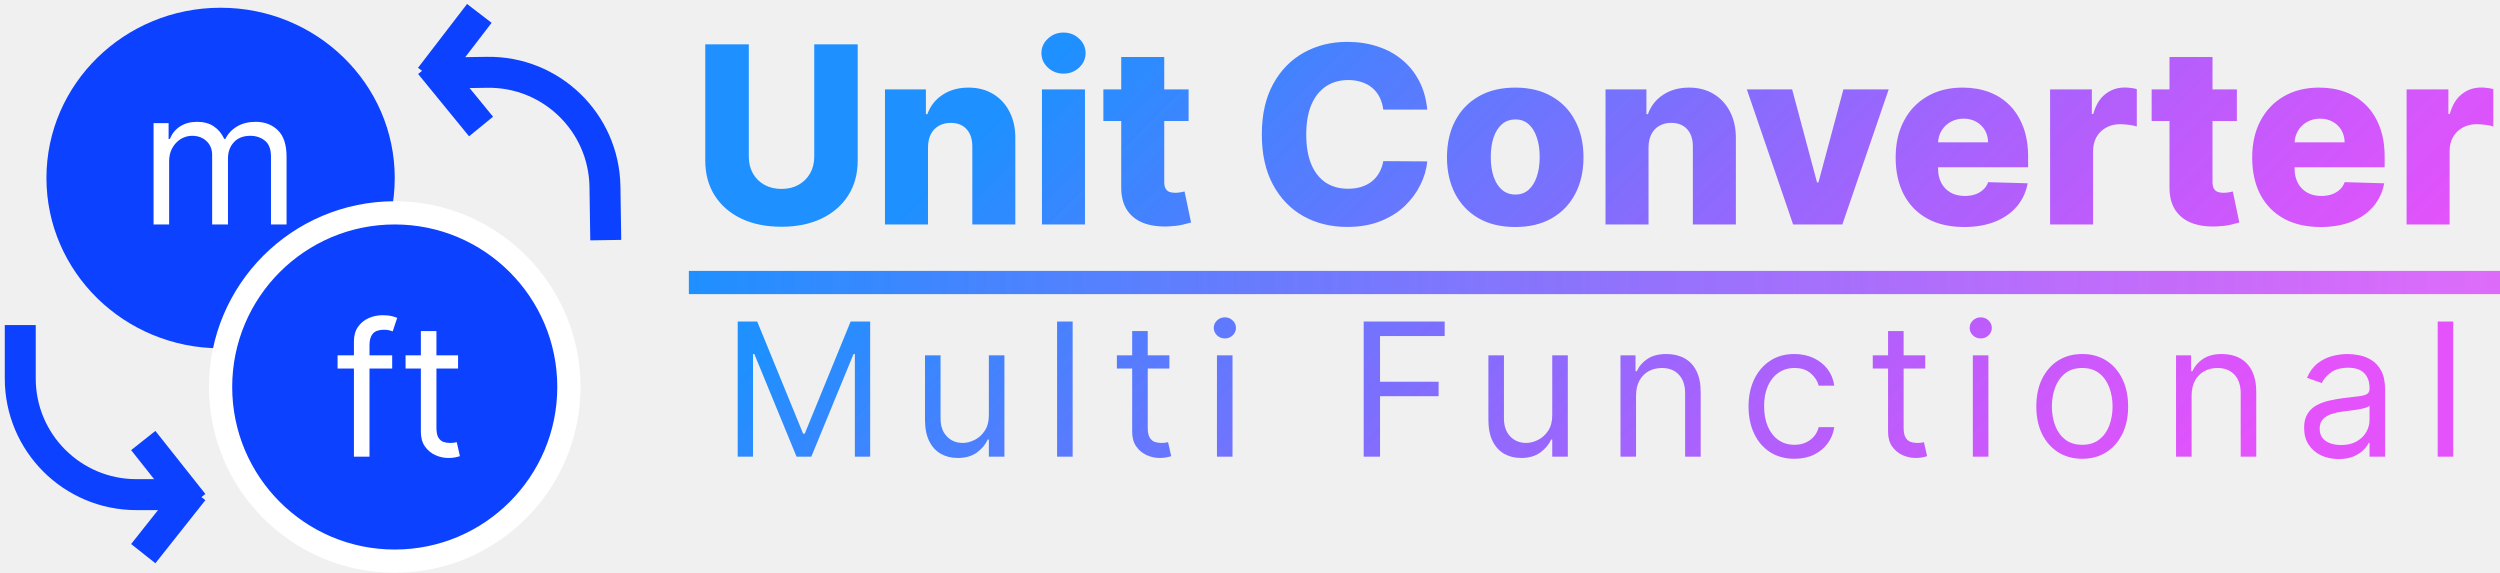
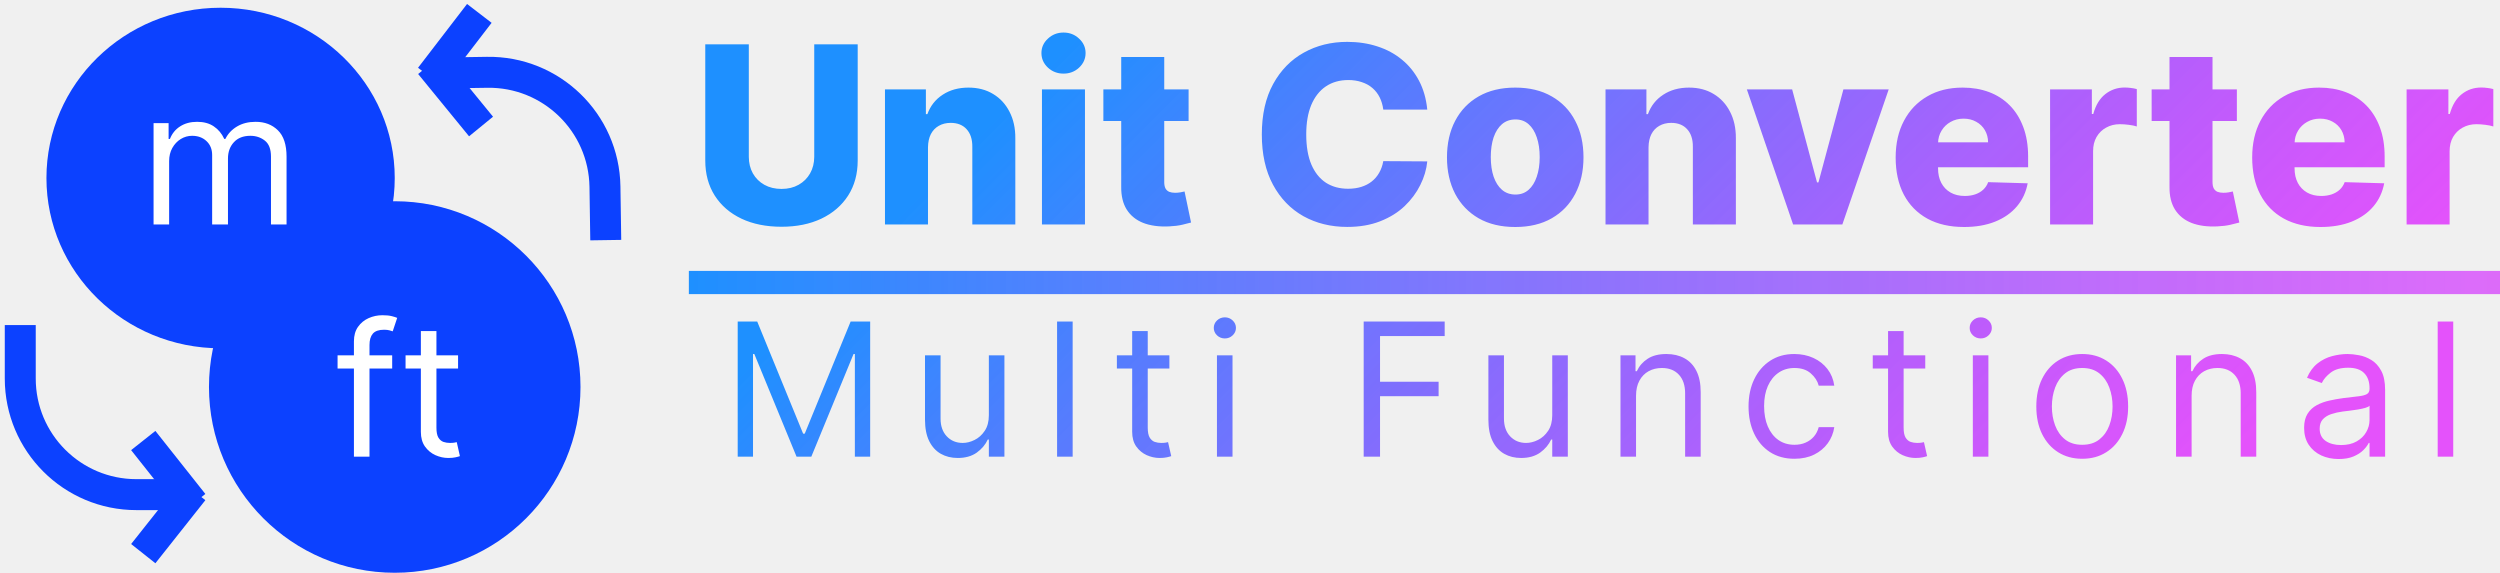
<svg xmlns="http://www.w3.org/2000/svg" width="323" height="74" viewBox="0 0 323 74" fill="none">
  <path d="M105.2 5.727H110.814V20.739C110.814 22.474 110.401 23.985 109.575 25.273C108.75 26.553 107.598 27.546 106.121 28.25C104.643 28.947 102.928 29.296 100.973 29.296C98.996 29.296 97.269 28.947 95.791 28.25C94.314 27.546 93.166 26.553 92.348 25.273C91.53 23.985 91.121 22.474 91.121 20.739V5.727H96.746V20.25C96.746 21.053 96.92 21.769 97.269 22.398C97.624 23.026 98.121 23.519 98.757 23.875C99.394 24.231 100.132 24.409 100.973 24.409C101.814 24.409 102.549 24.231 103.178 23.875C103.814 23.519 104.31 23.026 104.666 22.398C105.022 21.769 105.2 21.053 105.2 20.25V5.727ZM119.896 19.046V29H114.339V11.546H119.624V14.75H119.817C120.203 13.682 120.862 12.845 121.794 12.239C122.726 11.625 123.836 11.318 125.124 11.318C126.351 11.318 127.415 11.595 128.317 12.148C129.226 12.693 129.93 13.458 130.43 14.443C130.938 15.421 131.188 16.564 131.18 17.875V29H125.624V18.966C125.631 17.996 125.385 17.239 124.885 16.693C124.393 16.148 123.707 15.875 122.828 15.875C122.245 15.875 121.73 16.004 121.283 16.261C120.843 16.511 120.502 16.871 120.26 17.341C120.025 17.811 119.904 18.379 119.896 19.046ZM134.621 29V11.546H140.178V29H134.621ZM137.405 9.511C136.625 9.511 135.954 9.254 135.393 8.739C134.833 8.216 134.553 7.587 134.553 6.852C134.553 6.125 134.833 5.504 135.393 4.989C135.954 4.466 136.625 4.205 137.405 4.205C138.193 4.205 138.863 4.466 139.416 4.989C139.977 5.504 140.257 6.125 140.257 6.852C140.257 7.587 139.977 8.216 139.416 8.739C138.863 9.254 138.193 9.511 137.405 9.511ZM153.567 11.546V15.636H142.555V11.546H153.567ZM144.862 7.364H150.419V23.511C150.419 23.852 150.472 24.129 150.578 24.341C150.692 24.546 150.855 24.693 151.067 24.784C151.279 24.867 151.533 24.909 151.828 24.909C152.04 24.909 152.264 24.89 152.499 24.852C152.741 24.807 152.923 24.769 153.044 24.739L153.885 28.75C153.62 28.826 153.245 28.921 152.76 29.034C152.283 29.148 151.711 29.22 151.044 29.25C149.741 29.311 148.624 29.159 147.692 28.796C146.768 28.424 146.059 27.849 145.567 27.068C145.082 26.288 144.847 25.307 144.862 24.125V7.364ZM184.402 14.159H178.72C178.644 13.576 178.489 13.049 178.254 12.579C178.019 12.11 177.709 11.708 177.322 11.375C176.936 11.042 176.478 10.788 175.947 10.614C175.425 10.432 174.845 10.341 174.209 10.341C173.08 10.341 172.107 10.617 171.288 11.171C170.478 11.723 169.853 12.523 169.413 13.568C168.982 14.614 168.766 15.879 168.766 17.364C168.766 18.909 168.985 20.204 169.425 21.25C169.872 22.288 170.497 23.072 171.3 23.602C172.11 24.125 173.069 24.386 174.175 24.386C174.796 24.386 175.36 24.307 175.868 24.148C176.383 23.989 176.834 23.758 177.22 23.454C177.614 23.144 177.936 22.769 178.186 22.329C178.444 21.883 178.622 21.379 178.72 20.818L184.402 20.852C184.304 21.883 184.004 22.898 183.504 23.898C183.012 24.898 182.334 25.811 181.47 26.636C180.607 27.454 179.554 28.106 178.311 28.591C177.076 29.076 175.66 29.318 174.061 29.318C171.955 29.318 170.069 28.856 168.402 27.932C166.743 27 165.432 25.644 164.47 23.864C163.508 22.083 163.027 19.917 163.027 17.364C163.027 14.803 163.516 12.633 164.493 10.852C165.47 9.072 166.792 7.72 168.459 6.795C170.125 5.871 171.993 5.409 174.061 5.409C175.47 5.409 176.773 5.606 177.97 6C179.167 6.386 180.22 6.955 181.129 7.705C182.038 8.447 182.777 9.36 183.345 10.443C183.913 11.527 184.266 12.765 184.402 14.159ZM195.768 29.329C193.935 29.329 192.359 28.954 191.041 28.204C189.731 27.447 188.719 26.394 188.007 25.046C187.303 23.689 186.95 22.117 186.95 20.329C186.95 18.534 187.303 16.962 188.007 15.614C188.719 14.258 189.731 13.204 191.041 12.454C192.359 11.697 193.935 11.318 195.768 11.318C197.602 11.318 199.174 11.697 200.484 12.454C201.803 13.204 202.814 14.258 203.518 15.614C204.231 16.962 204.587 18.534 204.587 20.329C204.587 22.117 204.231 23.689 203.518 25.046C202.814 26.394 201.803 27.447 200.484 28.204C199.174 28.954 197.602 29.329 195.768 29.329ZM195.803 25.136C196.469 25.136 197.034 24.932 197.496 24.523C197.958 24.114 198.31 23.546 198.553 22.818C198.803 22.091 198.928 21.25 198.928 20.296C198.928 19.326 198.803 18.477 198.553 17.75C198.31 17.023 197.958 16.454 197.496 16.046C197.034 15.636 196.469 15.432 195.803 15.432C195.113 15.432 194.53 15.636 194.053 16.046C193.583 16.454 193.223 17.023 192.973 17.75C192.731 18.477 192.609 19.326 192.609 20.296C192.609 21.25 192.731 22.091 192.973 22.818C193.223 23.546 193.583 24.114 194.053 24.523C194.53 24.932 195.113 25.136 195.803 25.136ZM212.99 19.046V29H207.433V11.546H212.717V14.75H212.911C213.297 13.682 213.956 12.845 214.888 12.239C215.82 11.625 216.929 11.318 218.217 11.318C219.445 11.318 220.509 11.595 221.411 12.148C222.32 12.693 223.024 13.458 223.524 14.443C224.032 15.421 224.282 16.564 224.274 17.875V29H218.717V18.966C218.725 17.996 218.479 17.239 217.979 16.693C217.486 16.148 216.801 15.875 215.922 15.875C215.339 15.875 214.823 16.004 214.376 16.261C213.937 16.511 213.596 16.871 213.354 17.341C213.119 17.811 212.998 18.379 212.99 19.046ZM244.021 11.546L238.033 29H231.669L225.692 11.546H231.544L234.76 23.568H234.942L238.169 11.546H244.021ZM253.749 29.329C251.923 29.329 250.347 28.97 249.021 28.25C247.703 27.523 246.688 26.489 245.976 25.148C245.271 23.799 244.919 22.197 244.919 20.341C244.919 18.538 245.275 16.962 245.987 15.614C246.699 14.258 247.703 13.204 248.999 12.454C250.294 11.697 251.821 11.318 253.578 11.318C254.821 11.318 255.957 11.511 256.987 11.898C258.018 12.284 258.908 12.856 259.658 13.614C260.408 14.371 260.991 15.307 261.408 16.421C261.824 17.526 262.033 18.796 262.033 20.227V21.614H246.862V18.386H256.862C256.855 17.796 256.714 17.269 256.442 16.807C256.169 16.345 255.794 15.985 255.317 15.727C254.847 15.462 254.305 15.329 253.692 15.329C253.071 15.329 252.514 15.47 252.021 15.75C251.529 16.023 251.139 16.398 250.851 16.875C250.563 17.345 250.411 17.879 250.396 18.477V21.761C250.396 22.474 250.536 23.099 250.817 23.636C251.097 24.167 251.495 24.579 252.01 24.875C252.525 25.171 253.139 25.318 253.851 25.318C254.343 25.318 254.79 25.25 255.192 25.114C255.593 24.977 255.938 24.776 256.226 24.511C256.514 24.246 256.73 23.921 256.874 23.534L261.976 23.682C261.764 24.826 261.298 25.822 260.578 26.671C259.866 27.511 258.93 28.167 257.771 28.636C256.612 29.099 255.271 29.329 253.749 29.329ZM264.871 29V11.546H270.268V14.727H270.45C270.768 13.576 271.287 12.72 272.007 12.159C272.727 11.591 273.564 11.307 274.518 11.307C274.776 11.307 275.041 11.326 275.314 11.364C275.587 11.394 275.84 11.443 276.075 11.511V16.341C275.81 16.25 275.462 16.178 275.03 16.125C274.606 16.072 274.227 16.046 273.893 16.046C273.234 16.046 272.64 16.193 272.109 16.489C271.587 16.776 271.174 17.182 270.871 17.704C270.575 18.22 270.428 18.826 270.428 19.523V29H264.871ZM289.004 11.546V15.636H277.993V11.546H289.004ZM280.3 7.364H285.857V23.511C285.857 23.852 285.91 24.129 286.016 24.341C286.129 24.546 286.292 24.693 286.504 24.784C286.716 24.867 286.97 24.909 287.266 24.909C287.478 24.909 287.701 24.89 287.936 24.852C288.179 24.807 288.36 24.769 288.482 24.739L289.322 28.75C289.057 28.826 288.682 28.921 288.197 29.034C287.72 29.148 287.148 29.22 286.482 29.25C285.179 29.311 284.061 29.159 283.129 28.796C282.205 28.424 281.497 27.849 281.004 27.068C280.519 26.288 280.285 25.307 280.3 24.125V7.364ZM299.811 29.329C297.985 29.329 296.41 28.97 295.084 28.25C293.766 27.523 292.75 26.489 292.038 25.148C291.334 23.799 290.982 22.197 290.982 20.341C290.982 18.538 291.338 16.962 292.05 15.614C292.762 14.258 293.766 13.204 295.061 12.454C296.357 11.697 297.883 11.318 299.641 11.318C300.883 11.318 302.019 11.511 303.05 11.898C304.08 12.284 304.97 12.856 305.72 13.614C306.47 14.371 307.054 15.307 307.47 16.421C307.887 17.526 308.095 18.796 308.095 20.227V21.614H292.925V18.386H302.925C302.917 17.796 302.777 17.269 302.504 16.807C302.232 16.345 301.857 15.985 301.379 15.727C300.91 15.462 300.368 15.329 299.754 15.329C299.133 15.329 298.576 15.47 298.084 15.75C297.591 16.023 297.201 16.398 296.913 16.875C296.625 17.345 296.474 17.879 296.459 18.477V21.761C296.459 22.474 296.599 23.099 296.879 23.636C297.16 24.167 297.557 24.579 298.072 24.875C298.588 25.171 299.201 25.318 299.913 25.318C300.406 25.318 300.853 25.25 301.254 25.114C301.656 24.977 302 24.776 302.288 24.511C302.576 24.246 302.792 23.921 302.936 23.534L308.038 23.682C307.826 24.826 307.36 25.822 306.641 26.671C305.929 27.511 304.993 28.167 303.834 28.636C302.675 29.099 301.334 29.329 299.811 29.329ZM310.933 29V11.546H316.331V14.727H316.513C316.831 13.576 317.35 12.72 318.07 12.159C318.789 11.591 319.626 11.307 320.581 11.307C320.839 11.307 321.104 11.326 321.376 11.364C321.649 11.394 321.903 11.443 322.138 11.511V16.341C321.873 16.25 321.524 16.178 321.092 16.125C320.668 16.072 320.289 16.046 319.956 16.046C319.297 16.046 318.702 16.193 318.172 16.489C317.649 16.776 317.236 17.182 316.933 17.704C316.638 18.22 316.49 18.826 316.49 19.523V29H310.933ZM95.311 41.545H97.834L103.766 56.034H103.97L109.902 41.545H112.425V59H110.448V45.739H110.277L104.823 59H102.914L97.459 45.739H97.289V59H95.311V41.545ZM127.76 53.648V45.909H129.771V59H127.76V56.784H127.624C127.317 57.449 126.84 58.014 126.192 58.48C125.544 58.94 124.726 59.17 123.737 59.17C122.919 59.17 122.192 58.992 121.556 58.633C120.919 58.27 120.419 57.724 120.056 56.997C119.692 56.264 119.51 55.341 119.51 54.227V45.909H121.521V54.091C121.521 55.045 121.789 55.807 122.323 56.375C122.862 56.943 123.55 57.227 124.385 57.227C124.885 57.227 125.394 57.099 125.911 56.844C126.433 56.588 126.871 56.196 127.223 55.668C127.581 55.139 127.76 54.466 127.76 53.648ZM138.587 41.545V59H136.575V41.545H138.587ZM151.084 45.909V47.614H144.3V45.909H151.084ZM146.277 42.773H148.288V55.25C148.288 55.818 148.371 56.244 148.536 56.528C148.706 56.807 148.922 56.994 149.183 57.091C149.45 57.182 149.732 57.227 150.027 57.227C150.249 57.227 150.431 57.216 150.573 57.193C150.715 57.165 150.828 57.142 150.913 57.125L151.323 58.932C151.186 58.983 150.996 59.034 150.752 59.085C150.507 59.142 150.198 59.17 149.823 59.17C149.254 59.17 148.698 59.048 148.152 58.804C147.612 58.56 147.163 58.188 146.806 57.688C146.453 57.188 146.277 56.557 146.277 55.795V42.773ZM157.23 59V45.909H159.241V59H157.23ZM158.252 43.727C157.86 43.727 157.522 43.594 157.238 43.327C156.96 43.06 156.82 42.739 156.82 42.364C156.82 41.989 156.96 41.668 157.238 41.401C157.522 41.133 157.86 41 158.252 41C158.644 41 158.98 41.133 159.258 41.401C159.542 41.668 159.684 41.989 159.684 42.364C159.684 42.739 159.542 43.06 159.258 43.327C158.98 43.594 158.644 43.727 158.252 43.727ZM176.188 59V41.545H186.653V43.42H178.301V49.318H185.869V51.193H178.301V59H176.188ZM200.55 53.648V45.909H202.562V59H200.55V56.784H200.414C200.107 57.449 199.63 58.014 198.982 58.48C198.335 58.94 197.516 59.17 196.528 59.17C195.71 59.17 194.982 58.992 194.346 58.633C193.71 58.27 193.21 57.724 192.846 56.997C192.482 56.264 192.3 55.341 192.3 54.227V45.909H194.312V54.091C194.312 55.045 194.579 55.807 195.113 56.375C195.653 56.943 196.34 57.227 197.175 57.227C197.675 57.227 198.184 57.099 198.701 56.844C199.224 56.588 199.661 56.196 200.014 55.668C200.371 55.139 200.55 54.466 200.55 53.648ZM211.377 51.125V59H209.366V45.909H211.309V47.955H211.479C211.786 47.29 212.252 46.756 212.877 46.352C213.502 45.943 214.309 45.739 215.298 45.739C216.184 45.739 216.96 45.92 217.624 46.284C218.289 46.642 218.806 47.188 219.175 47.92C219.545 48.648 219.729 49.568 219.729 50.682V59H217.718V50.818C217.718 49.79 217.451 48.989 216.917 48.415C216.383 47.835 215.65 47.545 214.718 47.545C214.076 47.545 213.502 47.685 212.996 47.963C212.496 48.242 212.102 48.648 211.812 49.182C211.522 49.716 211.377 50.364 211.377 51.125ZM231.843 59.273C230.616 59.273 229.559 58.983 228.673 58.403C227.786 57.824 227.104 57.026 226.627 56.008C226.15 54.992 225.911 53.83 225.911 52.523C225.911 51.193 226.155 50.02 226.644 49.003C227.138 47.98 227.826 47.182 228.707 46.608C229.593 46.028 230.627 45.739 231.809 45.739C232.729 45.739 233.559 45.909 234.298 46.25C235.036 46.591 235.641 47.068 236.113 47.682C236.584 48.295 236.877 49.011 236.991 49.83H234.979C234.826 49.233 234.485 48.705 233.957 48.244C233.434 47.778 232.729 47.545 231.843 47.545C231.059 47.545 230.371 47.75 229.78 48.159C229.195 48.562 228.738 49.133 228.408 49.872C228.084 50.605 227.923 51.466 227.923 52.455C227.923 53.466 228.082 54.347 228.4 55.097C228.724 55.847 229.178 56.429 229.763 56.844C230.354 57.258 231.048 57.466 231.843 57.466C232.366 57.466 232.84 57.375 233.266 57.193C233.692 57.011 234.053 56.75 234.349 56.409C234.644 56.068 234.854 55.659 234.979 55.182H236.991C236.877 55.955 236.596 56.651 236.147 57.27C235.704 57.883 235.116 58.372 234.383 58.736C233.655 59.094 232.809 59.273 231.843 59.273ZM248.744 45.909V47.614H241.96V45.909H248.744ZM243.937 42.773H245.949V55.25C245.949 55.818 246.031 56.244 246.196 56.528C246.366 56.807 246.582 56.994 246.844 57.091C247.111 57.182 247.392 57.227 247.687 57.227C247.909 57.227 248.091 57.216 248.233 57.193C248.375 57.165 248.489 57.142 248.574 57.125L248.983 58.932C248.847 58.983 248.656 59.034 248.412 59.085C248.168 59.142 247.858 59.17 247.483 59.17C246.915 59.17 246.358 59.048 245.812 58.804C245.273 58.56 244.824 58.188 244.466 57.688C244.114 57.188 243.937 56.557 243.937 55.795V42.773ZM254.89 59V45.909H256.901V59H254.89ZM255.913 43.727C255.52 43.727 255.182 43.594 254.898 43.327C254.62 43.06 254.481 42.739 254.481 42.364C254.481 41.989 254.62 41.668 254.898 41.401C255.182 41.133 255.52 41 255.913 41C256.305 41 256.64 41.133 256.918 41.401C257.202 41.668 257.344 41.989 257.344 42.364C257.344 42.739 257.202 43.06 256.918 43.327C256.64 43.594 256.305 43.727 255.913 43.727ZM269.023 59.273C267.842 59.273 266.805 58.992 265.913 58.429C265.026 57.867 264.333 57.08 263.833 56.068C263.339 55.057 263.092 53.875 263.092 52.523C263.092 51.159 263.339 49.969 263.833 48.952C264.333 47.935 265.026 47.145 265.913 46.582C266.805 46.02 267.842 45.739 269.023 45.739C270.205 45.739 271.239 46.02 272.126 46.582C273.018 47.145 273.711 47.935 274.205 48.952C274.705 49.969 274.955 51.159 274.955 52.523C274.955 53.875 274.705 55.057 274.205 56.068C273.711 57.08 273.018 57.867 272.126 58.429C271.239 58.992 270.205 59.273 269.023 59.273ZM269.023 57.466C269.921 57.466 270.66 57.236 271.239 56.776C271.819 56.315 272.248 55.71 272.526 54.96C272.805 54.21 272.944 53.398 272.944 52.523C272.944 51.648 272.805 50.832 272.526 50.077C272.248 49.321 271.819 48.71 271.239 48.244C270.66 47.778 269.921 47.545 269.023 47.545C268.126 47.545 267.387 47.778 266.807 48.244C266.228 48.71 265.799 49.321 265.52 50.077C265.242 50.832 265.103 51.648 265.103 52.523C265.103 53.398 265.242 54.21 265.52 54.96C265.799 55.71 266.228 56.315 266.807 56.776C267.387 57.236 268.126 57.466 269.023 57.466ZM283.157 51.125V59H281.145V45.909H283.089V47.955H283.259C283.566 47.29 284.032 46.756 284.657 46.352C285.282 45.943 286.089 45.739 287.077 45.739C287.964 45.739 288.739 45.92 289.404 46.284C290.069 46.642 290.586 47.188 290.955 47.92C291.324 48.648 291.509 49.568 291.509 50.682V59H289.498V50.818C289.498 49.79 289.231 48.989 288.697 48.415C288.162 47.835 287.43 47.545 286.498 47.545C285.856 47.545 285.282 47.685 284.776 47.963C284.276 48.242 283.881 48.648 283.591 49.182C283.302 49.716 283.157 50.364 283.157 51.125ZM302.157 59.307C301.327 59.307 300.574 59.151 299.898 58.838C299.222 58.52 298.685 58.062 298.287 57.466C297.89 56.864 297.691 56.136 297.691 55.284C297.691 54.534 297.839 53.926 298.134 53.46C298.43 52.989 298.824 52.619 299.319 52.352C299.813 52.085 300.358 51.886 300.955 51.756C301.557 51.619 302.162 51.511 302.77 51.432C303.566 51.33 304.211 51.253 304.705 51.202C305.205 51.145 305.569 51.051 305.796 50.92C306.029 50.79 306.145 50.562 306.145 50.239V50.17C306.145 49.33 305.915 48.676 305.455 48.21C305.001 47.744 304.31 47.511 303.384 47.511C302.424 47.511 301.671 47.722 301.126 48.142C300.58 48.562 300.197 49.011 299.975 49.489L298.066 48.807C298.407 48.011 298.861 47.392 299.43 46.949C300.003 46.5 300.628 46.188 301.305 46.011C301.986 45.83 302.657 45.739 303.316 45.739C303.736 45.739 304.219 45.79 304.765 45.892C305.316 45.989 305.847 46.19 306.358 46.497C306.876 46.804 307.305 47.267 307.645 47.886C307.986 48.506 308.157 49.335 308.157 50.375V59H306.145V57.227H306.043C305.907 57.511 305.68 57.815 305.361 58.139C305.043 58.463 304.62 58.739 304.091 58.966C303.563 59.193 302.918 59.307 302.157 59.307ZM302.464 57.5C303.259 57.5 303.93 57.344 304.475 57.031C305.026 56.719 305.441 56.315 305.719 55.821C306.003 55.327 306.145 54.807 306.145 54.261V52.42C306.06 52.523 305.873 52.617 305.583 52.702C305.299 52.781 304.969 52.852 304.594 52.915C304.225 52.972 303.864 53.023 303.512 53.068C303.165 53.108 302.884 53.142 302.668 53.17C302.145 53.239 301.657 53.349 301.202 53.503C300.753 53.651 300.39 53.875 300.111 54.176C299.839 54.472 299.702 54.875 299.702 55.386C299.702 56.085 299.961 56.614 300.478 56.972C301.001 57.324 301.662 57.5 302.464 57.5ZM316.959 41.545V59H314.948V41.545H316.959Z" fill="url(#paint0_linear_0_1)" />
  <path d="M51 23C51 35.15 40.926 45 28.5 45C16.074 45 6 35.15 6 23C6 10.85 16.074 1 28.5 1C40.926 1 51 10.85 51 23Z" fill="#0C41FF" />
  <path d="M19.841 29V15.909H21.784V17.954H21.954C22.227 17.256 22.668 16.713 23.276 16.327C23.884 15.935 24.614 15.739 25.466 15.739C26.329 15.739 27.048 15.935 27.622 16.327C28.202 16.713 28.653 17.256 28.977 17.954H29.114C29.449 17.278 29.952 16.741 30.622 16.344C31.293 15.94 32.097 15.739 33.034 15.739C34.205 15.739 35.162 16.105 35.906 16.838C36.651 17.565 37.023 18.699 37.023 20.239V29H35.011V20.239C35.011 19.273 34.747 18.582 34.219 18.168C33.69 17.753 33.068 17.546 32.352 17.546C31.432 17.546 30.719 17.824 30.213 18.381C29.707 18.932 29.454 19.631 29.454 20.477V29H27.409V20.034C27.409 19.29 27.168 18.69 26.685 18.236C26.202 17.776 25.579 17.546 24.818 17.546C24.296 17.546 23.807 17.685 23.352 17.963C22.903 18.241 22.54 18.628 22.261 19.122C21.989 19.611 21.852 20.176 21.852 20.818V29H19.841Z" fill="white" />
-   <circle cx="51" cy="50" r="22.5" fill="#0C41FF" stroke="white" stroke-width="3" />
+   <circle cx="51" cy="50" r="24" fill="#0C41FF" />
  <path d="M50.67 45.909V47.614H43.614V45.909H50.67ZM45.727 59V44.102C45.727 43.352 45.903 42.727 46.256 42.227C46.608 41.727 47.065 41.352 47.628 41.102C48.19 40.852 48.784 40.727 49.409 40.727C49.903 40.727 50.307 40.767 50.619 40.847C50.932 40.926 51.165 41 51.318 41.068L50.739 42.807C50.636 42.773 50.494 42.73 50.312 42.679C50.136 42.628 49.903 42.602 49.614 42.602C48.949 42.602 48.469 42.77 48.173 43.105C47.883 43.44 47.739 43.932 47.739 44.58V59H45.727ZM59.182 45.909V47.614H52.398V45.909H59.182ZM54.376 42.773H56.387V55.25C56.387 55.818 56.469 56.244 56.634 56.528C56.805 56.807 57.021 56.994 57.282 57.091C57.549 57.182 57.83 57.227 58.126 57.227C58.347 57.227 58.529 57.216 58.671 57.193C58.813 57.165 58.927 57.142 59.012 57.125L59.421 58.932C59.285 58.983 59.094 59.034 58.85 59.085C58.606 59.142 58.296 59.17 57.921 59.17C57.353 59.17 56.796 59.048 56.251 58.804C55.711 58.56 55.262 58.188 54.904 57.688C54.552 57.188 54.376 56.557 54.376 55.795V42.773Z" fill="white" />
  <path d="M2.618 41.995L2.618 48.906C2.618 57.19 9.334 63.906 17.618 63.906L23.906 63.906" stroke="#0C41FF" stroke-width="4" />
  <path d="M78.264 31.023L78.16 24.113C78.034 15.83 71.218 9.216 62.935 9.342L56.647 9.437" stroke="#0C41FF" stroke-width="4" />
  <path d="M24.964 65.062L18.508 56.915" stroke="#0C41FF" stroke-width="4" />
  <path d="M55.572 8.296L62.151 16.345" stroke="#0C41FF" stroke-width="4" />
  <path d="M24.964 63.383L18.509 71.531" stroke="#0C41FF" stroke-width="4" />
  <path d="M55.597 9.975L61.929 1.731" stroke="#0C41FF" stroke-width="4" />
  <line x1="323" y1="36.5" x2="89" y2="36.5" stroke="url(#paint1_linear_0_1)" stroke-width="3" />
  <defs>
    <linearGradient id="paint0_linear_0_1" x1="168" y1="-24.5" x2="270" y2="77" gradientUnits="userSpaceOnUse">
      <stop stop-color="#1E90FF" />
      <stop offset="1" stop-color="#E01EFF" stop-opacity="0.75" />
    </linearGradient>
    <linearGradient id="paint1_linear_0_1" x1="89" y1="35" x2="323" y2="35" gradientUnits="userSpaceOnUse">
      <stop stop-color="#1E90FF" />
      <stop offset="1" stop-color="#D21EFF" stop-opacity="0.63" />
    </linearGradient>
  </defs>
</svg>
